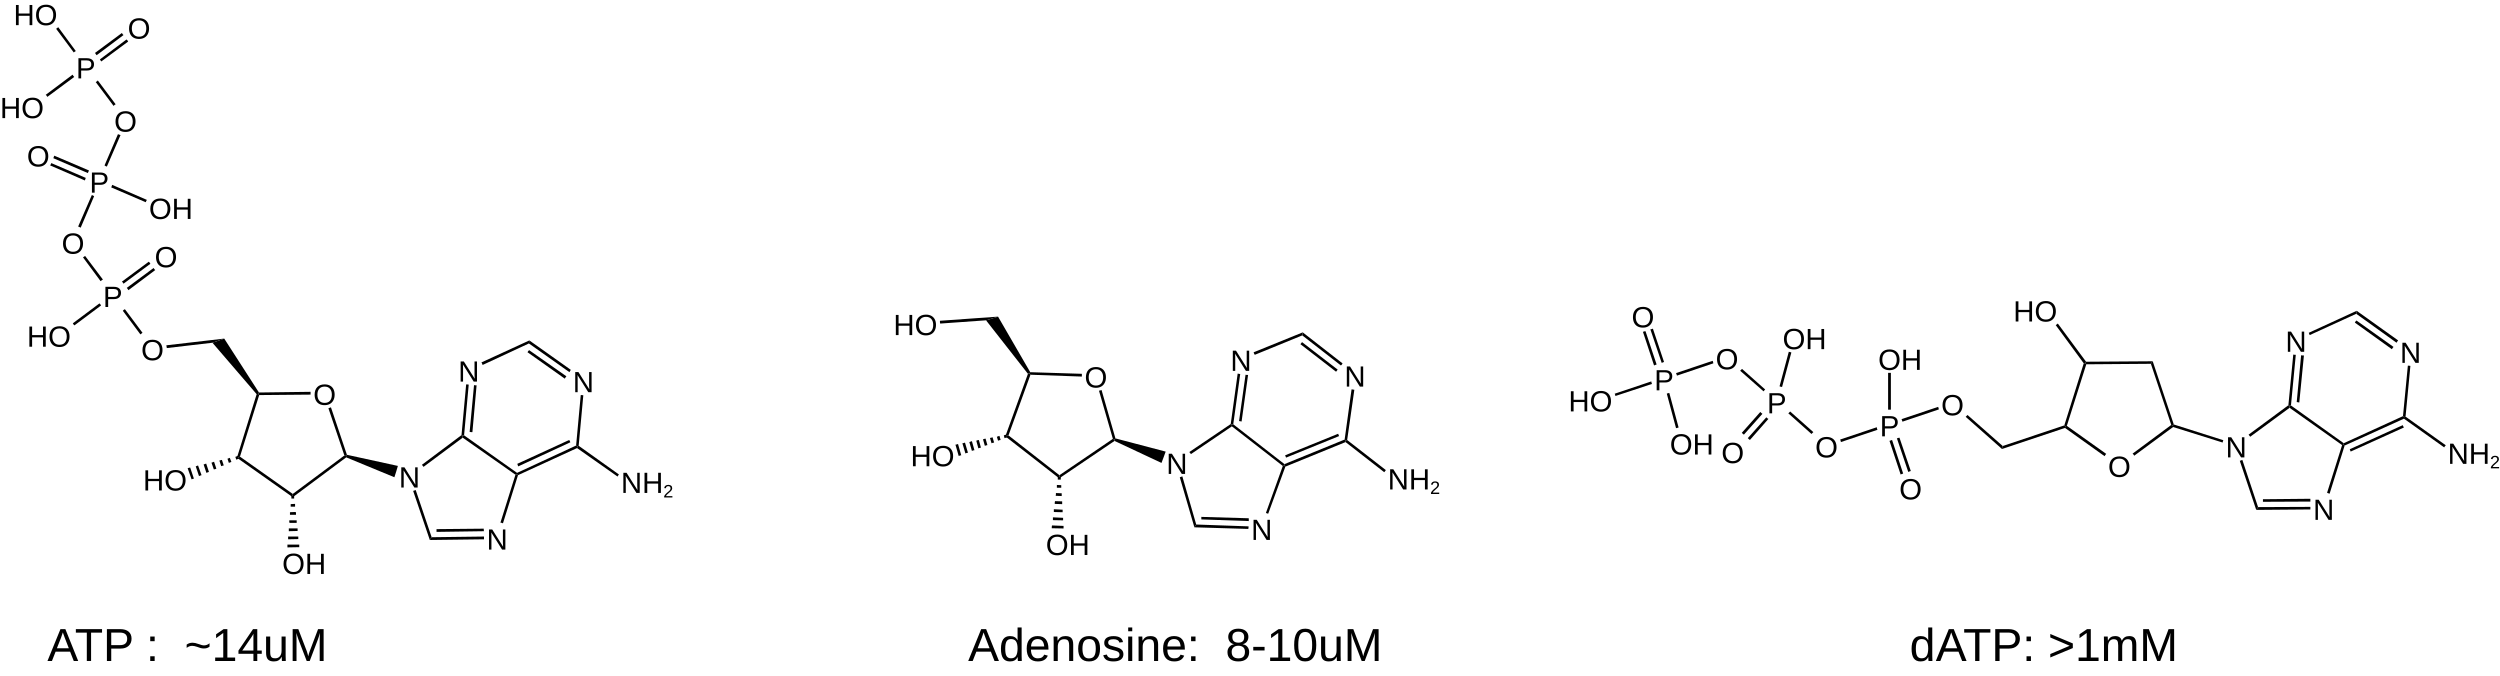
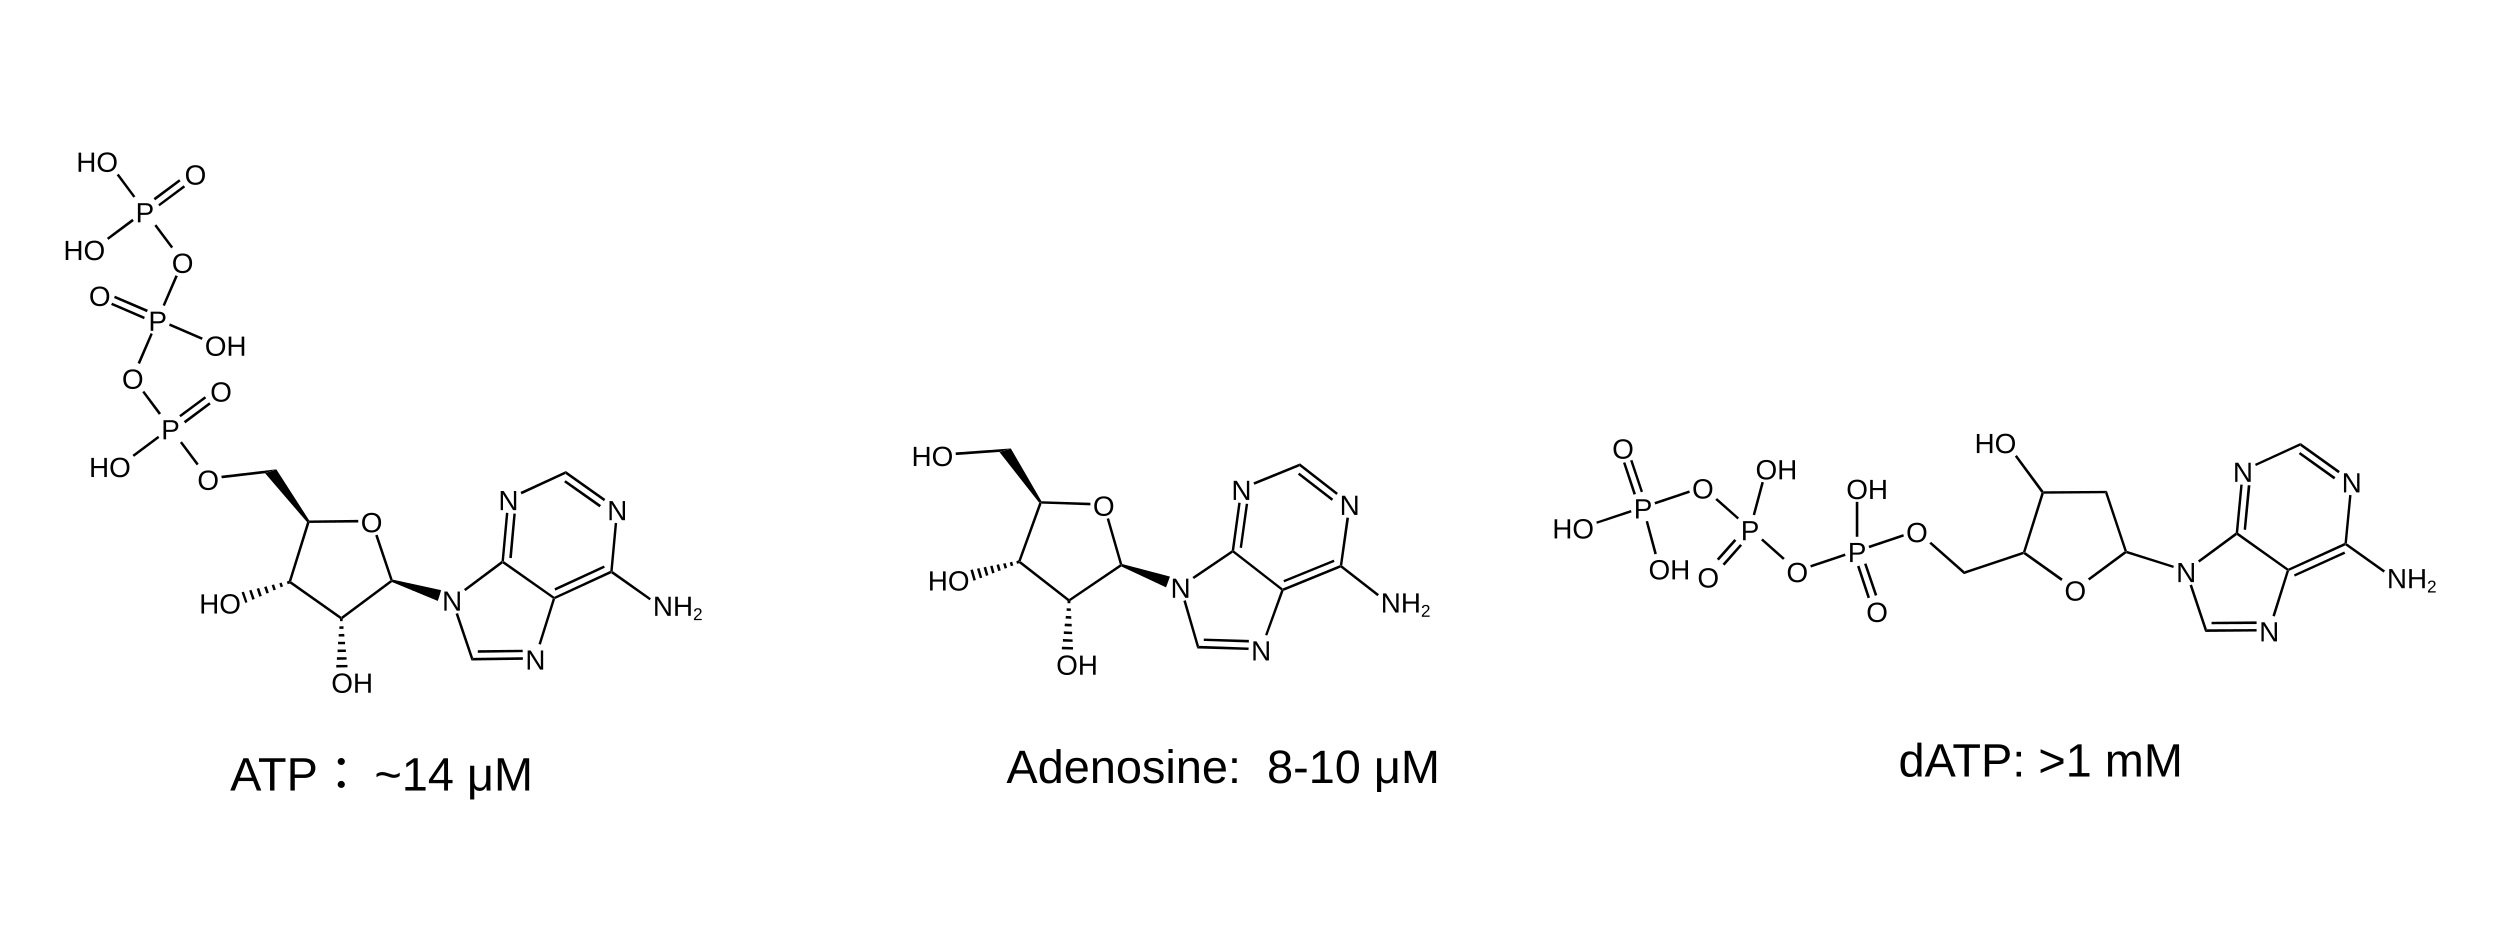
- <svg xmlns="http://www.w3.org/2000/svg" id="图层_1" data-name="图层 1" viewBox="0 0 759.41 205.34">
+ <svg xmlns="http://www.w3.org/2000/svg" id="图层_1" data-name="图层 1" viewBox="0 0 800 300">
  <defs>
    <style>
-       .cls-1, .cls-2, .cls-3, .cls-4, .cls-5 {
+       .cls-1, .cls-2, .cls-3 {
        isolation: isolate;
+       }
+ 
+       .cls-1, .cls-3 {
+         font-size: 8.9px;
+       }
+ 
+       .cls-1, .cls-2, .cls-3, .cls-4 {
        font-family: ArialMT, Arial;
-       }
- 
-       .cls-1, .cls-3, .cls-4 {
-         font-size: 8.9px;
      }

      .cls-2 {
        font-size: 5.48px;
      }

      .cls-3 {
-         letter-spacing: -0.02em;
+         letter-spacing: -0.04em;
      }

      .cls-4 {
-         letter-spacing: -0.02em;
+         font-size: 15px;
      }

      .cls-5 {
-         font-size: 14.06px;
+         letter-spacing: -0.07em;
      }

      .cls-6 {
+         font-family: AdobeSongStd-Light-GBpc-EUC-H, Adobe Song Std;
+       }
+ 
+       .cls-7 {
        letter-spacing: -0.07em;
-       }
- 
-       .cls-7 {
-         letter-spacing: -0.02em;
-       }
- 
-       .cls-8 {
-         letter-spacing: -0.06em;
      }
    </style>
  </defs>
-   <polygon points="395.72 100.96 407.82 110.39 407.61 110.74 407.32 111.02 395.58 101.88 395.65 101.45 395.72 100.96" />
-   <polygon points="395.51 103.92 406.34 112.28 406.06 112.64 405.85 112.92 395.02 104.55 395.3 104.2 395.51 103.92" />
-   <text class="cls-1" transform="translate(408.38 117.44)">N</text>
-   <polygon points="411.4 118.4 409.22 133.66 408.8 133.8 408.45 133.52 410.56 118.26 410.98 118.33 411.4 118.4" />
-   <polygon points="408.73 134.29 390.45 141.75 390.1 141.4 390.17 140.98 408.45 133.52 408.8 133.8 408.73 134.29" />
-   <polygon points="406.76 132.47 390.66 139.01 390.52 138.66 390.38 138.3 406.48 131.76 406.62 132.12 406.76 132.47" />
-   <polygon points="389.67 141.54 374.2 129.51 374.2 129.02 374.62 128.88 390.17 140.98 390.1 141.4 389.67 141.54" />
-   <polygon points="373.85 128.81 375.96 113.48 376.31 113.55 376.73 113.62 374.62 128.88 374.2 129.02 373.85 128.81" />
-   <polygon points="376.38 127.9 378.35 113.83 378.77 113.9 379.12 113.9 377.15 128.04 376.8 127.97 376.38 127.9" />
-   <text class="cls-1" transform="translate(373.75 112.65)">N</text>
-   <polygon points="380.81 107.01 395.72 100.96 395.65 101.45 395.58 101.88 381.16 107.78 380.95 107.43 380.81 107.01" />
-   <polygon points="374.2 129.51 361.75 137.95 361.54 137.6 361.26 137.32 373.85 128.81 374.2 129.02 374.2 129.51" />
-   <text class="cls-1" transform="translate(354.28 143.96)">N</text>
-   <polygon points="359.15 144.7 363.37 159.33 363.09 159.75 362.81 160.18 358.38 144.99 358.8 144.84 359.15 144.7" />
-   <polygon points="364.92 157.01 379.33 157.43 379.33 157.85 379.33 158.28 364.92 157.78 364.92 157.36 364.92 157.01" />
-   <polygon points="363.37 159.33 379.26 159.89 379.26 160.25 379.19 160.67 362.81 160.18 363.09 159.75 363.37 159.33" />
-   <text class="cls-1" transform="translate(380.05 164.02)">N</text>
-   <polygon points="384.54 155.81 389.67 141.54 390.1 141.4 390.45 141.75 385.24 156.03 384.89 155.96 384.54 155.81" />
-   <polygon points="338.83 133.17 354.09 137.18 353.45 138.94 352.82 140.62 338.55 133.94 338.48 133.52 338.83 133.17" />
-   <polygon points="338.55 133.94 322.02 145.13 321.81 144.84 321.81 144.35 338.05 133.31 338.48 133.52 338.55 133.94" />
-   <polygon points="321.53 145.13 305.63 132.75 305.85 132.4 306.34 132.26 321.81 144.35 321.81 144.84 321.53 145.13" />
-   <polygon points="305.49 132.26 312.25 113.55 312.74 113.41 313.02 113.83 306.34 132.26 305.85 132.4 305.49 132.26" />
-   <polygon points="312.95 113.06 328.63 113.55 328.63 113.97 328.63 114.39 313.02 113.83 312.74 113.41 312.95 113.06" />
-   <text class="cls-1" transform="translate(329.44 117.71)">O</text>
-   <polygon points="334.61 118.47 338.83 133.17 338.48 133.52 338.05 133.31 333.83 118.68 334.19 118.61 334.61 118.47" />
-   <polygon points="312.25 113.55 299.52 97.3 301.42 96.74 303.17 96.18 312.95 113.06 312.74 113.41 312.25 113.55" />
-   <polygon points="299.52 97.3 285.59 98.29 285.52 97.87 285.52 97.44 303.17 96.18 301.42 96.74 299.52 97.3" />
-   <text class="cls-1" transform="translate(271.39 101.79)">H</text>
-   <text class="cls-1" transform="translate(277.82 101.79)">O</text>
-   <polygon points="305.7 132.04 305.92 132.89 305.56 132.96 305.14 133.1 304.93 132.26 305.28 132.12 305.7 132.04" />
-   <polygon points="303.6 132.4 303.95 133.66 303.52 133.73 303.17 133.87 302.82 132.68 303.17 132.54 303.6 132.4" />
-   <polygon points="301.49 132.82 301.98 134.44 301.56 134.51 301.2 134.65 300.71 133.03 301.13 132.96 301.49 132.82" />
-   <polygon points="299.38 133.24 299.94 135.21 299.59 135.28 299.16 135.42 298.6 133.45 299.02 133.31 299.38 133.24" />
-   <polygon points="297.34 133.66 297.97 135.98 297.62 136.05 297.19 136.19 296.56 133.87 296.91 133.73 297.34 133.66" />
-   <polygon points="295.23 134.01 296 136.76 295.58 136.83 295.23 136.97 294.45 134.29 294.8 134.15 295.23 134.01" />
-   <polygon points="293.12 134.44 294.03 137.53 293.61 137.6 293.26 137.74 292.34 134.65 292.76 134.58 293.12 134.44" />
-   <polygon points="291.01 134.86 291.99 138.3 291.64 138.37 291.22 138.51 290.23 135.07 290.65 135 291.01 134.86" />
-   <text class="cls-1" transform="translate(276.59 141.63)">H</text>
-   <text class="cls-1" transform="translate(283.02 141.63)">O</text>
-   <polygon points="321.32 144.84 322.23 144.91 322.23 145.27 322.23 145.69 321.32 145.69 321.32 145.27 321.32 144.84" />
-   <polygon points="321.04 147.31 322.37 147.38 322.37 147.8 322.37 148.15 321.04 148.15 321.04 147.73 321.04 147.31" />
-   <polygon points="320.75 149.77 322.51 149.84 322.51 150.26 322.51 150.68 320.68 150.61 320.75 150.19 320.75 149.77" />
-   <polygon points="320.47 152.23 322.65 152.3 322.65 152.72 322.65 153.14 320.4 153.07 320.4 152.65 320.47 152.23" />
-   <polygon points="320.12 154.69 322.79 154.83 322.79 155.18 322.79 155.6 320.12 155.53 320.12 155.11 320.12 154.69" />
-   <polygon points="319.84 157.15 322.93 157.29 322.93 157.71 322.93 158.06 319.84 158 319.84 157.57 319.84 157.15" />
-   <polygon points="319.56 159.61 323.07 159.75 323.07 160.18 323.07 160.53 319.49 160.46 319.49 160.03 319.56 159.61" />
-   <text class="cls-1" transform="translate(317.68 168.59)">O</text>
-   <text class="cls-1" transform="translate(324.6 168.59)">H</text>
-   <polygon points="409.22 133.66 420.97 142.8 420.76 143.09 420.48 143.44 408.73 134.29 408.8 133.8 409.22 133.66" />
-   <text class="cls-1" transform="translate(421.54 148.68)">N</text>
-   <text class="cls-1" transform="translate(427.97 148.68)">H</text>
-   <text class="cls-2" transform="translate(434.4 150.05)">2</text>
-   <polygon points="160.8 103.41 173.39 112.34 173.18 112.69 172.97 113.05 160.66 104.33 160.73 103.9 160.8 103.41" />
-   <polygon points="160.73 106.36 172.05 114.31 171.77 114.66 171.56 115.02 160.24 107 160.45 106.65 160.73 106.36" />
-   <text class="cls-1" transform="translate(174 119.14)">N</text>
-   <polygon points="177.19 120.08 175.78 135.41 175.36 135.62 175 135.34 176.41 120.01 176.76 120.01 177.19 120.08" />
-   <polygon points="175.29 136.11 157.35 144.34 157 144.06 157.07 143.64 175 135.34 175.36 135.62 175.29 136.11" />
-   <polygon points="173.25 134.35 157.42 141.67 157.28 141.32 157.14 140.89 172.9 133.65 173.11 134 173.25 134.35" />
-   <polygon points="156.58 144.2 140.55 132.95 140.55 132.38 140.97 132.24 157.07 143.64 157 144.06 156.58 144.2" />
-   <polygon points="140.19 132.17 141.6 116.77 141.95 116.77 142.38 116.84 140.97 132.24 140.55 132.38 140.19 132.17" />
-   <polygon points="142.66 131.19 143.99 116.98 144.41 117.05 144.77 117.05 143.5 131.26 143.08 131.26 142.66 131.19" />
-   <text class="cls-1" transform="translate(139.19 115.92)">N</text>
-   <polygon points="146.24 110.09 160.8 103.41 160.73 103.9 160.66 104.33 146.59 110.87 146.45 110.44 146.24 110.09" />
-   <polygon points="140.55 132.95 128.66 141.81 128.38 141.46 128.17 141.18 140.19 132.17 140.55 132.38 140.55 132.95" />
-   <text class="cls-1" transform="translate(121.16 148.09)">N</text>
-   <polygon points="126.27 148.84 131.12 163.19 130.84 163.61 130.56 164.03 125.5 149.12 125.92 148.98 126.27 148.84" />
-   <polygon points="132.6 160.73 146.95 160.59 146.95 161.01 147.02 161.36 132.6 161.57 132.6 161.15 132.6 160.73" />
-   <polygon points="131.12 163.19 147.02 162.98 147.02 163.4 147.02 163.82 130.56 164.03 130.84 163.61 131.12 163.19" />
-   <text class="cls-1" transform="translate(147.81 166.95)">N</text>
-   <polygon points="152.01 158.76 156.58 144.2 157 144.06 157.35 144.34 152.78 158.97 152.43 158.83 152.01 158.76" />
-   <polygon points="105.38 138.15 120.86 141.53 120.36 143.22 119.8 144.97 105.17 138.93 105.1 138.5 105.38 138.15" />
-   <polygon points="105.17 138.93 89.14 150.88 88.93 150.53 88.93 150.04 104.61 138.36 105.1 138.5 105.17 138.93" />
-   <polygon points="88.72 150.88 72.19 139.21 72.47 138.93 72.89 138.71 88.93 150.04 88.93 150.53 88.72 150.88" />
-   <polygon points="72.05 138.78 77.96 119.73 78.45 119.66 78.73 120.01 72.89 138.71 72.47 138.93 72.05 138.78" />
-   <polygon points="78.66 119.23 94.34 119.02 94.34 119.44 94.34 119.87 78.73 120.01 78.45 119.66 78.66 119.23" />
-   <text class="cls-1" transform="translate(95.15 122.98)">O</text>
-   <polygon points="100.53 123.73 105.38 138.15 105.1 138.5 104.61 138.36 99.76 124.02 100.11 123.88 100.53 123.73" />
-   <polygon points="77.96 119.73 64.53 104.11 66.35 103.48 68.11 102.85 78.66 119.23 78.45 119.66 77.96 119.73" />
-   <polygon points="64.53 104.11 50.67 105.73 50.6 105.31 50.53 104.89 68.11 102.85 66.35 103.48 64.53 104.11" />
-   <text class="cls-1" transform="translate(42.86 109.42)">O</text>
-   <polygon points="42.65 101.58 37.31 94.41 37.59 94.13 37.94 93.92 43.29 101.09 43.01 101.3 42.65 101.58" />
-   <text class="cls-3" transform="translate(31.29 93.25)">P</text>
-   <polygon points="37.03 85.55 45.19 79.5 45.47 79.78 45.68 80.13 37.52 86.18 37.31 85.83 37.03 85.55" />
-   <polygon points="38.51 87.45 46.66 81.4 46.87 81.75 47.16 82.03 39 88.15 38.79 87.8 38.51 87.45" />
-   <text class="cls-1" transform="translate(46.97 81.18)">O</text>
-   <polygon points="30.7 92.79 22.61 98.84 22.33 98.56 22.12 98.21 30.21 92.16 30.49 92.44 30.7 92.79" />
-   <text class="cls-1" transform="translate(8.19 105.32)">H</text>
-   <text class="cls-1" transform="translate(14.62 105.32)">O</text>
-   <polygon points="30.56 85.41 25.21 78.17 25.57 77.95 25.85 77.74 31.26 84.92 30.91 85.13 30.56 85.41" />
-   <text class="cls-1" transform="translate(18.72 77.07)">O</text>
-   <polygon points="23.74 68.81 27.89 59.25 28.24 59.39 28.59 59.6 24.51 69.16 24.09 68.95 23.74 68.81" />
-   <text class="cls-3" transform="translate(27.19 58.53)">P</text>
-   <polygon points="25.78 54.82 15.23 50.25 15.44 49.89 15.58 49.54 26.06 54.04 25.92 54.4 25.78 54.82" />
-   <polygon points="26.69 52.57 16.21 48.06 16.35 47.64 16.49 47.29 27.04 51.79 26.83 52.22 26.69 52.57" />
-   <text class="cls-1" transform="translate(8.16 50.56)">O</text>
-   <polygon points="34.07 56.15 44.62 60.72 44.41 61.08 44.27 61.43 33.79 56.93 33.93 56.58 34.07 56.15" />
-   <text class="cls-1" transform="translate(45.24 66.51)">O</text>
-   <text class="cls-1" transform="translate(52.16 66.51)">H</text>
-   <polygon points="31.75 50.25 35.83 40.75 36.18 40.89 36.61 41.03 32.46 50.6 32.1 50.46 31.75 50.25" />
-   <text class="cls-1" transform="translate(34.67 39.99)">O</text>
-   <polygon points="34.5 32.17 29.08 24.93 29.43 24.72 29.71 24.44 35.13 31.68 34.78 31.89 34.5 32.17" />
-   <text class="cls-3" transform="translate(23.09 23.81)">P</text>
-   <polygon points="28.87 16.07 37.03 10.02 37.24 10.37 37.52 10.65 29.36 16.77 29.08 16.42 28.87 16.07" />
-   <polygon points="30.35 18.04 38.43 11.99 38.72 12.27 38.93 12.62 30.77 18.67 30.56 18.39 30.35 18.04" />
-   <text class="cls-1" transform="translate(38.78 11.74)">O</text>
-   <polygon points="22.54 23.38 14.38 29.43 14.17 29.08 13.89 28.8 22.05 22.68 22.26 23.03 22.54 23.38" />
-   <text class="cls-1" transform="translate(0 35.88)">H</text>
-   <text class="cls-1" transform="translate(6.43 35.88)">O</text>
-   <polygon points="22.4 15.93 17.05 8.75 17.34 8.54 17.69 8.26 23.03 15.51 22.68 15.72 22.4 15.93" />
-   <text class="cls-1" transform="translate(4.11 7.64)">H</text>
-   <text class="cls-1" transform="translate(10.53 7.64)">O</text>
-   <polygon points="72.26 138.5 72.54 139.35 72.12 139.49 71.77 139.63 71.49 138.78 71.84 138.64 72.26 138.5" />
-   <polygon points="69.8 139.07 70.29 140.33 69.87 140.47 69.52 140.61 69.1 139.35 69.45 139.21 69.8 139.07" />
-   <polygon points="67.41 139.7 67.97 141.39 67.62 141.46 67.2 141.6 66.64 139.91 67.06 139.77 67.41 139.7" />
-   <polygon points="65.02 140.26 65.72 142.37 65.37 142.51 64.95 142.58 64.24 140.54 64.67 140.4 65.02 140.26" />
-   <polygon points="62.63 140.82 63.47 143.36 63.05 143.5 62.7 143.64 61.85 141.1 62.2 140.97 62.63 140.82" />
-   <polygon points="60.16 141.39 61.22 144.34 60.8 144.48 60.45 144.62 59.46 141.67 59.81 141.53 60.16 141.39" />
-   <polygon points="57.77 142.02 58.9 145.4 58.55 145.47 58.2 145.61 57 142.23 57.42 142.09 57.77 142.02" />
-   <text class="cls-1" transform="translate(43.44 148.99)">H</text>
-   <text class="cls-1" transform="translate(49.87 148.99)">O</text>
-   <polygon points="88.51 150.6 89.35 150.6 89.35 151.02 89.35 151.44 88.51 151.44 88.51 151.02 88.51 150.6" />
-   <polygon points="88.3 153.13 89.63 153.06 89.63 153.48 89.63 153.91 88.3 153.91 88.3 153.48 88.3 153.13" />
-   <polygon points="88.08 155.59 89.84 155.52 89.91 155.94 89.91 156.37 88.08 156.37 88.08 156.01 88.08 155.59" />
-   <polygon points="87.87 158.05 90.12 158.05 90.12 158.41 90.12 158.83 87.94 158.83 87.87 158.48 87.87 158.05" />
-   <polygon points="87.73 160.51 90.4 160.51 90.4 160.87 90.4 161.29 87.73 161.36 87.73 160.94 87.73 160.51" />
-   <polygon points="87.52 162.98 90.61 162.98 90.61 163.33 90.61 163.75 87.52 163.82 87.52 163.4 87.52 162.98" />
-   <polygon points="87.31 165.44 90.9 165.44 90.9 165.86 90.9 166.21 87.31 166.28 87.31 165.86 87.31 165.44" />
-   <text class="cls-1" transform="translate(85.71 174.35)">O</text>
-   <text class="cls-1" transform="translate(92.64 174.35)">H</text>
-   <polygon points="175.78 135.41 188.01 144.13 187.8 144.41 187.59 144.76 175.29 136.11 175.36 135.62 175.78 135.41" />
-   <text class="cls-1" transform="translate(188.62 149.74)">N</text>
-   <text class="cls-1" transform="translate(195.05 149.74)">H</text>
-   <text class="cls-2" transform="translate(201.47 151.11)">2</text>
-   <polygon points="653.36 110.51 633.74 110.66 633.46 110.3 633.67 109.88 653.92 109.74 653.64 110.09 653.36 110.51" />
-   <polygon points="633.74 110.66 627.83 129.36 627.34 129.5 627.06 129.22 632.97 110.37 633.46 110.3 633.74 110.66" />
-   <polygon points="627.83 129.36 639.79 137.87 639.51 138.22 639.29 138.57 627.27 129.99 627.34 129.5 627.83 129.36" />
-   <text class="cls-1" transform="translate(640.33 144.86)">O</text>
-   <polygon points="647.8 137.8 659.55 129.08 660.04 129.29 660.11 129.71 648.3 138.43 648.09 138.08 647.8 137.8" />
-   <polygon points="660.32 128.94 675.37 133.72 675.23 134.07 675.16 134.43 660.11 129.71 660.04 129.29 660.32 128.94" />
-   <text class="cls-1" transform="translate(676.06 138.95)">N</text>
-   <polygon points="681.14 139.7 685.92 154.04 685.64 154.47 685.36 154.89 680.37 139.98 680.79 139.84 681.14 139.7" />
-   <polygon points="687.4 151.65 701.81 151.51 701.81 151.94 701.81 152.36 687.4 152.43 687.4 152.08 687.4 151.65" />
-   <polygon points="685.92 154.04 701.81 153.97 701.81 154.33 701.81 154.75 685.36 154.89 685.64 154.47 685.92 154.04" />
-   <text class="cls-1" transform="translate(702.63 157.92)">N</text>
-   <polygon points="706.88 149.69 711.45 135.2 711.94 135.06 712.22 135.34 707.65 149.97 707.23 149.83 706.88 149.69" />
-   <polygon points="711.94 134.63 729.94 126.41 730.3 126.69 730.23 127.18 712.22 135.34 711.94 135.06 711.94 134.63" />
-   <polygon points="713.77 136.46 729.87 129.15 730.01 129.5 730.23 129.85 714.05 137.17 713.91 136.82 713.77 136.46" />
-   <polygon points="729.94 126.41 731.42 111.08 731.77 111.08 732.19 111.15 730.72 126.55 730.3 126.69 729.94 126.41" />
-   <text class="cls-1" transform="translate(729.03 110.23)">N</text>
-   <polygon points="726.57 106.08 715.32 98 715.53 97.64 715.81 97.36 727.06 105.38 726.78 105.73 726.57 106.08" />
-   <polygon points="727.98 104.11 715.74 95.32 715.81 94.9 715.88 94.41 728.47 103.41 728.19 103.76 727.98 104.11" />
-   <polygon points="715.74 95.32 701.6 101.79 701.46 101.44 701.32 101.09 715.88 94.41 715.81 94.9 715.74 95.32" />
-   <text class="cls-1" transform="translate(694.23 106.86)">N</text>
-   <polygon points="699.85 107.98 698.44 122.26 698.02 122.19 697.66 122.12 699 107.91 699.42 107.98 699.85 107.98" />
-   <polygon points="697.38 107.77 695.91 123.17 695.49 123.31 695.13 123.1 696.61 107.7 697.03 107.77 697.38 107.77" />
-   <polygon points="695.49 123.88 683.53 132.67 683.32 132.38 683.04 132.03 695.13 123.1 695.49 123.31 695.49 123.88" />
-   <polygon points="695.91 123.17 711.94 134.63 711.94 135.06 711.45 135.2 695.49 123.88 695.49 123.31 695.91 123.17" />
-   <polygon points="730.72 126.55 742.95 135.27 742.67 135.55 742.46 135.9 730.23 127.18 730.3 126.69 730.72 126.55" />
-   <text class="cls-1" transform="translate(743.51 140.9)">N</text>
-   <text class="cls-1" transform="translate(749.93 140.9)">H</text>
-   <text class="cls-2" transform="translate(756.36 142.27)">2</text>
-   <polygon points="659.55 129.08 653.36 110.51 653.64 110.09 653.92 109.74 660.32 128.94 660.04 129.29 659.55 129.08" />
-   <polygon points="627.27 129.99 608.14 136.39 608.21 135.9 608.35 135.48 627.06 129.22 627.34 129.5 627.27 129.99" />
-   <polygon points="608.14 136.39 597.1 126.62 597.38 126.34 597.66 126.06 608.35 135.48 608.21 135.9 608.14 136.39" />
-   <text class="cls-1" transform="translate(589.65 126.15)">O</text>
-   <polygon points="588.94 124.37 577.9 128.09 577.76 127.67 577.62 127.32 588.73 123.59 588.87 123.95 588.94 124.37" />
-   <text class="cls-4" transform="translate(571 132.54)">P</text>
-   <polygon points="576.99 132.95 580.43 143.07 580.01 143.22 579.66 143.36 576.21 133.16 576.64 133.02 576.99 132.95" />
-   <polygon points="574.74 133.65 578.11 143.85 577.69 143.99 577.34 144.13 573.96 133.93 574.32 133.79 574.74 133.65" />
-   <text class="cls-1" transform="translate(576.91 151.69)">O</text>
-   <polygon points="573.54 124.44 573.54 113.26 573.96 113.26 574.38 113.26 574.38 124.44 573.96 124.44 573.54 124.44" />
-   <text class="cls-1" transform="translate(570.51 112.36)">O</text>
-   <text class="cls-1" transform="translate(577.43 112.36)">H</text>
-   <polygon points="570.31 130.56 559.2 134.28 559.13 133.93 558.98 133.51 570.1 129.78 570.17 130.21 570.31 130.56" />
-   <text class="cls-1" transform="translate(551.37 138.94)">O</text>
-   <polygon points="550.26 131.82 543.23 125.56 543.51 125.28 543.79 125 550.83 131.26 550.54 131.54 550.26 131.82" />
-   <text class="cls-4" transform="translate(536.75 125.56)">P</text>
-   <polygon points="537.18 127.25 531.56 133.65 531.21 133.37 530.92 133.09 536.55 126.76 536.83 127.04 537.18 127.25" />
-   <polygon points="535.36 125.7 529.73 132.03 529.38 131.75 529.1 131.47 534.72 125.14 535 125.42 535.36 125.7" />
-   <text class="cls-1" transform="translate(522.88 140.67)">O</text>
-   <polygon points="540.56 117.34 543.37 106.86 543.72 106.93 544.15 107.07 541.33 117.55 540.91 117.48 540.56 117.34" />
-   <text class="cls-1" transform="translate(541.48 106.06)">O</text>
-   <text class="cls-1" transform="translate(548.4 106.06)">H</text>
-   <polygon points="535.71 118.88 528.6 112.62 528.88 112.34 529.17 112.06 536.2 118.32 535.92 118.6 535.71 118.88" />
-   <text class="cls-1" transform="translate(521.15 112.18)">O</text>
-   <polygon points="520.45 110.37 509.4 114.1 509.26 113.68 509.12 113.33 520.24 109.6 520.38 110.02 520.45 110.37" />
-   <text class="cls-3" transform="translate(502.5 118.57)">P</text>
-   <polygon points="502.44 111.01 499.07 100.81 499.42 100.67 499.84 100.6 503.22 110.72 502.79 110.87 502.44 111.01" />
-   <polygon points="504.76 110.23 501.32 100.04 501.74 99.97 502.09 99.83 505.47 109.95 505.12 110.09 504.76 110.23" />
-   <text class="cls-1" transform="translate(495.61 99.43)">O</text>
-   <polygon points="507.08 119.38 509.9 129.85 509.48 129.99 509.12 130.06 506.31 119.59 506.66 119.44 507.08 119.38" />
-   <text class="cls-1" transform="translate(507.23 138.07)">O</text>
-   <text class="cls-1" transform="translate(514.15 138.07)">H</text>
-   <polygon points="501.81 116.63 490.7 120.29 490.63 119.94 490.49 119.59 501.6 115.86 501.67 116.21 501.81 116.63" />
-   <text class="cls-1" transform="translate(476.44 124.97)">H</text>
-   <text class="cls-1" transform="translate(482.86 124.97)">O</text>
-   <polygon points="632.97 110.37 624.46 98.77 624.74 98.56 625.09 98.28 633.67 109.88 633.46 110.3 632.97 110.37" />
-   <text class="cls-1" transform="translate(611.56 97.66)">H</text>
-   <text class="cls-1" transform="translate(617.99 97.66)">O</text>
-   <text class="cls-5" transform="translate(14.39 200.78)">
-     <tspan class="cls-6">A</tspan>
-     <tspan x="8.34" y="0">T</tspan>
-     <tspan class="cls-7" x="16.93" y="0">P</tspan>
-     <tspan x="26.06" y="0" xml:space="preserve"> :  ~14uM                                                 </tspan>
-     <tspan class="cls-8" x="276.56" y="0"> </tspan>
-     <tspan x="279.69" y="0" xml:space="preserve">Adenosine:  8-10uM                                         d</tspan>
-     <tspan class="cls-6" x="573.62" y="0">A</tspan>
-     <tspan x="581.95" y="0">TP: &gt;1mM</tspan>
+   <polygon points="416.01 148.29 428.12 157.72 427.9 158.07 427.62 158.35 415.88 149.21 415.94 148.78 416.01 148.29" />
+   <polygon points="415.81 151.25 426.63 159.61 426.36 159.97 426.14 160.25 415.31 151.88 415.6 151.53 415.81 151.25" />
+   <text class="cls-1" transform="translate(428.68 164.77)">N</text>
+   <polygon points="431.69 165.73 429.51 180.99 429.1 181.13 428.75 180.85 430.86 165.59 431.27 165.66 431.69 165.73" />
+   <polygon points="429.02 181.62 410.75 189.08 410.39 188.73 410.46 188.31 428.75 180.85 429.1 181.13 429.02 181.62" />
+   <polygon points="427.06 179.8 410.95 186.34 410.81 185.99 410.68 185.63 426.77 179.09 426.92 179.45 427.06 179.8" />
+   <polygon points="409.96 188.87 394.5 176.84 394.5 176.35 394.92 176.21 410.46 188.31 410.39 188.73 409.96 188.87" />
+   <polygon points="394.14 176.14 396.25 160.81 396.61 160.88 397.02 160.95 394.92 176.21 394.5 176.35 394.14 176.14" />
+   <polygon points="396.68 175.23 398.64 161.16 399.06 161.23 399.42 161.23 397.44 175.37 397.1 175.3 396.68 175.23" />
+   <text class="cls-1" transform="translate(394.05 159.98)">N</text>
+   <polygon points="401.11 154.34 416.01 148.29 415.94 148.78 415.88 149.21 401.45 155.11 401.25 154.76 401.11 154.34" />
+   <polygon points="394.5 176.84 382.05 185.28 381.83 184.93 381.56 184.65 394.14 176.14 394.5 176.35 394.5 176.84" />
+   <text class="cls-1" transform="translate(374.58 191.29)">N</text>
+   <polygon points="379.44 192.03 383.67 206.66 383.38 207.08 383.11 207.51 378.68 192.32 379.1 192.17 379.44 192.03" />
+   <polygon points="385.21 204.34 399.63 204.76 399.63 205.18 399.63 205.61 385.21 205.11 385.21 204.69 385.21 204.34" />
+   <polygon points="383.67 206.66 399.56 207.22 399.56 207.58 399.49 208 383.11 207.51 383.38 207.08 383.67 206.66" />
+   <text class="cls-1" transform="translate(400.35 211.35)">N</text>
+   <polygon points="404.83 203.14 409.96 188.87 410.39 188.73 410.75 189.08 405.54 203.36 405.19 203.29 404.83 203.14" />
+   <polygon points="359.13 180.5 374.38 184.51 373.75 186.27 373.12 187.95 358.85 181.27 358.77 180.85 359.13 180.5" />
+   <polygon points="358.85 181.27 342.31 192.46 342.11 192.17 342.11 191.68 358.35 180.64 358.77 180.85 358.85 181.27" />
+   <polygon points="341.82 192.46 325.93 180.08 326.14 179.73 326.63 179.59 342.11 191.68 342.11 192.17 341.82 192.46" />
+   <polygon points="325.79 179.59 332.55 160.88 333.04 160.74 333.31 161.16 326.63 179.59 326.14 179.73 325.79 179.59" />
+   <polygon points="333.25 160.39 348.93 160.88 348.93 161.3 348.93 161.72 333.31 161.16 333.04 160.74 333.25 160.39" />
+   <text class="cls-1" transform="translate(349.74 165.04)">O</text>
+   <polygon points="354.9 165.8 359.13 180.5 358.77 180.85 358.35 180.64 354.13 166.01 354.49 165.94 354.9 165.8" />
+   <polygon points="332.55 160.88 319.81 144.63 321.71 144.07 323.46 143.51 333.25 160.39 333.04 160.74 332.55 160.88" />
+   <polygon points="319.81 144.63 305.88 145.62 305.81 145.2 305.81 144.77 323.46 143.51 321.71 144.07 319.81 144.63" />
+   <text class="cls-1" transform="translate(291.69 149.12)">H</text>
+   <text class="cls-1" transform="translate(298.12 149.12)">O</text>
+   <polygon points="326 179.37 326.21 180.22 325.86 180.29 325.44 180.43 325.23 179.59 325.57 179.45 326 179.37" />
+   <polygon points="323.89 179.73 324.25 180.99 323.81 181.06 323.46 181.2 323.12 180.01 323.46 179.87 323.89 179.73" />
+   <polygon points="321.79 180.15 322.27 181.77 321.86 181.84 321.5 181.98 321 180.36 321.43 180.29 321.79 180.15" />
+   <polygon points="319.68 180.57 320.24 182.54 319.88 182.61 319.45 182.75 318.89 180.78 319.31 180.64 319.68 180.57" />
+   <polygon points="317.63 180.99 318.26 183.31 317.92 183.38 317.49 183.52 316.86 181.2 317.2 181.06 317.63 180.99" />
+   <polygon points="315.52 181.34 316.3 184.09 315.88 184.16 315.52 184.3 314.75 181.62 315.1 181.48 315.52 181.34" />
+   <polygon points="313.42 181.77 314.32 184.86 313.9 184.93 313.56 185.07 312.63 181.98 313.06 181.91 313.42 181.77" />
+   <polygon points="311.31 182.19 312.29 185.63 311.94 185.7 311.51 185.84 310.52 182.4 310.94 182.33 311.31 182.19" />
+   <text class="cls-1" transform="translate(296.89 188.96)">H</text>
+   <text class="cls-1" transform="translate(303.32 188.96)">O</text>
+   <polygon points="341.62 192.17 342.52 192.24 342.52 192.6 342.52 193.02 341.62 193.02 341.62 192.6 341.62 192.17" />
+   <polygon points="341.33 194.64 342.67 194.71 342.67 195.13 342.67 195.48 341.33 195.48 341.33 195.06 341.33 194.64" />
+   <polygon points="341.05 197.1 342.81 197.17 342.81 197.59 342.81 198.01 340.98 197.94 341.05 197.52 341.05 197.1" />
+   <polygon points="340.76 199.56 342.94 199.63 342.94 200.05 342.94 200.47 340.69 200.4 340.69 199.98 340.76 199.56" />
+   <polygon points="340.42 202.02 343.08 202.16 343.08 202.51 343.08 202.93 340.42 202.86 340.42 202.44 340.42 202.02" />
+   <polygon points="340.13 204.48 343.23 204.62 343.23 205.04 343.23 205.39 340.13 205.33 340.13 204.9 340.13 204.48" />
+   <polygon points="339.86 206.94 343.37 207.08 343.37 207.51 343.37 207.86 339.79 207.79 339.79 207.36 339.86 206.94" />
+   <text class="cls-1" transform="translate(337.98 215.92)">O</text>
+   <text class="cls-1" transform="translate(344.9 215.92)">H</text>
+   <polygon points="429.51 180.99 441.26 190.13 441.06 190.42 440.77 190.77 429.02 181.62 429.1 181.13 429.51 180.99" />
+   <text class="cls-1" transform="translate(441.84 196.01)">N</text>
+   <text class="cls-1" transform="translate(448.27 196.01)">H</text>
+   <text class="cls-2" transform="translate(454.7 197.38)">2</text>
+   <polygon points="181.09 150.74 193.69 159.67 193.47 160.02 193.26 160.38 180.96 151.66 181.03 151.23 181.09 150.74" />
+   <polygon points="181.03 153.69 192.34 161.64 192.06 161.99 191.85 162.35 180.53 154.33 180.75 153.98 181.03 153.69" />
+   <text class="cls-1" transform="translate(194.3 166.47)">N</text>
+   <polygon points="197.49 167.41 196.07 182.74 195.66 182.95 195.29 182.67 196.71 167.34 197.06 167.34 197.49 167.41" />
+   <polygon points="195.59 183.44 177.65 191.67 177.29 191.39 177.37 190.97 195.29 182.67 195.66 182.95 195.59 183.44" />
+   <polygon points="193.54 181.68 177.72 189 177.57 188.65 177.44 188.22 193.19 180.98 193.41 181.33 193.54 181.68" />
+   <polygon points="176.88 191.53 160.84 180.28 160.84 179.71 161.26 179.57 177.37 190.97 177.29 191.39 176.88 191.53" />
+   <polygon points="160.49 179.5 161.9 164.1 162.25 164.1 162.68 164.17 161.26 179.57 160.84 179.71 160.49 179.5" />
+   <polygon points="162.96 178.52 164.28 164.31 164.71 164.38 165.06 164.38 163.79 178.59 163.38 178.59 162.96 178.52" />
+   <text class="cls-1" transform="translate(159.49 163.25)">N</text>
+   <polygon points="166.53 157.42 181.09 150.74 181.03 151.23 180.96 151.66 166.88 158.2 166.75 157.77 166.53 157.42" />
+   <polygon points="160.84 180.28 148.96 189.14 148.68 188.79 148.47 188.51 160.49 179.5 160.84 179.71 160.84 180.28" />
+   <text class="cls-1" transform="translate(141.46 195.42)">N</text>
+   <polygon points="146.56 196.17 151.41 210.52 151.13 210.94 150.85 211.36 145.79 196.45 146.22 196.31 146.56 196.17" />
+   <polygon points="152.9 208.06 167.25 207.92 167.25 208.34 167.31 208.69 152.9 208.9 152.9 208.48 152.9 208.06" />
+   <polygon points="151.41 210.52 167.31 210.31 167.31 210.73 167.31 211.15 150.85 211.36 151.13 210.94 151.41 210.52" />
+   <text class="cls-1" transform="translate(168.11 214.28)">N</text>
+   <polygon points="172.31 206.09 176.88 191.53 177.29 191.39 177.65 191.67 173.07 206.3 172.72 206.16 172.31 206.09" />
+   <polygon points="125.67 185.48 141.16 188.86 140.66 190.55 140.09 192.3 125.47 186.26 125.39 185.83 125.67 185.48" />
+   <polygon points="125.47 186.26 109.44 198.21 109.22 197.86 109.22 197.37 124.91 185.69 125.39 185.83 125.47 186.26" />
+   <polygon points="109.02 198.21 92.48 186.54 92.77 186.26 93.19 186.04 109.22 197.37 109.22 197.86 109.02 198.21" />
+   <polygon points="92.34 186.11 98.25 167.06 98.75 166.99 99.03 167.34 93.19 186.04 92.77 186.26 92.34 186.11" />
+   <polygon points="98.95 166.56 114.64 166.35 114.64 166.77 114.64 167.2 99.03 167.34 98.75 166.99 98.95 166.56" />
+   <text class="cls-1" transform="translate(115.45 170.31)">O</text>
+   <polygon points="120.83 171.06 125.67 185.48 125.39 185.83 124.91 185.69 120.06 171.35 120.41 171.21 120.83 171.06" />
+   <polygon points="98.25 167.06 84.83 151.44 86.64 150.81 88.41 150.18 98.95 166.56 98.75 166.99 98.25 167.06" />
+   <polygon points="84.83 151.44 70.97 153.06 70.89 152.64 70.83 152.22 88.41 150.18 86.64 150.81 84.83 151.44" />
+   <text class="cls-1" transform="translate(63.16 156.75)">O</text>
+   <polygon points="62.95 148.91 57.6 141.74 57.88 141.46 58.23 141.25 63.59 148.42 63.3 148.63 62.95 148.91" />
+   <text class="cls-3" transform="translate(51.59 140.58)">P</text>
+   <polygon points="57.33 132.88 65.48 126.83 65.77 127.11 65.97 127.46 57.81 133.51 57.6 133.16 57.33 132.88" />
+   <polygon points="58.8 134.78 66.95 128.73 67.17 129.08 67.45 129.36 59.3 135.48 59.09 135.13 58.8 134.78" />
+   <text class="cls-1" transform="translate(67.27 128.51)">O</text>
+   <polygon points="50.99 140.12 42.91 146.17 42.63 145.89 42.41 145.54 50.51 139.49 50.78 139.77 50.99 140.12" />
+   <text class="cls-1" transform="translate(28.49 152.65)">H</text>
+   <text class="cls-1" transform="translate(34.92 152.65)">O</text>
+   <polygon points="50.85 132.74 45.51 125.5 45.87 125.28 46.15 125.07 51.55 132.25 51.2 132.46 50.85 132.74" />
+   <text class="cls-1" transform="translate(39.02 124.4)">O</text>
+   <polygon points="44.03 116.14 48.19 106.58 48.53 106.72 48.88 106.93 44.8 116.49 44.38 116.28 44.03 116.14" />
+   <text class="cls-3" transform="translate(47.49 105.86)">P</text>
+   <polygon points="46.08 102.15 35.52 97.58 35.73 97.22 35.88 96.87 46.35 101.37 46.22 101.73 46.08 102.15" />
+   <polygon points="46.98 99.9 36.51 95.39 36.65 94.97 36.78 94.62 47.34 99.12 47.13 99.55 46.98 99.9" />
+   <text class="cls-1" transform="translate(28.46 97.89)">O</text>
+   <polygon points="54.37 103.48 64.92 108.05 64.7 108.41 64.56 108.76 54.09 104.26 54.23 103.91 54.37 103.48" />
+   <text class="cls-1" transform="translate(65.54 113.84)">O</text>
+   <text class="cls-1" transform="translate(72.46 113.84)">H</text>
+   <polygon points="52.05 97.58 56.13 88.08 56.48 88.22 56.91 88.36 52.76 97.93 52.4 97.79 52.05 97.58" />
+   <text class="cls-1" transform="translate(54.97 87.32)">O</text>
+   <polygon points="54.8 79.5 49.38 72.26 49.73 72.05 50.01 71.77 55.42 79.01 55.08 79.22 54.8 79.5" />
+   <text class="cls-3" transform="translate(43.39 71.14)">P</text>
+   <polygon points="49.16 63.4 57.33 57.35 57.53 57.7 57.81 57.98 49.66 64.1 49.38 63.75 49.16 63.4" />
+   <polygon points="50.65 65.37 58.73 59.32 59.02 59.6 59.23 59.95 51.06 66 50.85 65.72 50.65 65.37" />
+   <text class="cls-1" transform="translate(59.08 59.07)">O</text>
+   <polygon points="42.84 70.71 34.67 76.76 34.47 76.41 34.19 76.13 42.34 70.01 42.55 70.36 42.84 70.71" />
+   <text class="cls-1" transform="translate(20.3 83.21)">H</text>
+   <text class="cls-1" transform="translate(26.73 83.21)">O</text>
+   <polygon points="42.7 63.26 37.34 56.08 37.63 55.87 37.98 55.59 43.33 62.84 42.98 63.05 42.7 63.26" />
+   <text class="cls-1" transform="translate(24.41 54.97)">H</text>
+   <text class="cls-1" transform="translate(30.83 54.97)">O</text>
+   <polygon points="92.56 185.83 92.83 186.68 92.42 186.82 92.06 186.96 91.78 186.11 92.14 185.97 92.56 185.83" />
+   <polygon points="90.09 186.4 90.58 187.66 90.17 187.8 89.81 187.94 89.39 186.68 89.75 186.54 90.09 186.4" />
+   <polygon points="87.7 187.03 88.27 188.72 87.92 188.79 87.5 188.93 86.94 187.24 87.36 187.1 87.7 187.03" />
+   <polygon points="85.31 187.59 86.02 189.7 85.67 189.84 85.25 189.91 84.53 187.87 84.97 187.73 85.31 187.59" />
+   <polygon points="82.92 188.15 83.77 190.69 83.34 190.83 83 190.97 82.14 188.43 82.5 188.3 82.92 188.15" />
+   <polygon points="80.45 188.72 81.52 191.67 81.09 191.81 80.75 191.95 79.75 189 80.11 188.86 80.45 188.72" />
+   <polygon points="78.06 189.35 79.19 192.73 78.84 192.8 78.5 192.94 77.3 189.56 77.72 189.42 78.06 189.35" />
+   <text class="cls-1" transform="translate(63.74 196.32)">H</text>
+   <text class="cls-1" transform="translate(70.17 196.32)">O</text>
+   <polygon points="108.81 197.93 109.64 197.93 109.64 198.35 109.64 198.77 108.81 198.77 108.81 198.35 108.81 197.93" />
+   <polygon points="108.59 200.46 109.92 200.39 109.92 200.81 109.92 201.24 108.59 201.24 108.59 200.81 108.59 200.46" />
+   <polygon points="108.38 202.92 110.14 202.85 110.2 203.27 110.2 203.7 108.38 203.7 108.38 203.34 108.38 202.92" />
+   <polygon points="108.17 205.38 110.42 205.38 110.42 205.74 110.42 206.16 108.23 206.16 108.17 205.81 108.17 205.38" />
+   <polygon points="108.03 207.84 110.69 207.84 110.69 208.2 110.69 208.62 108.03 208.69 108.03 208.27 108.03 207.84" />
+   <polygon points="107.81 210.31 110.91 210.31 110.91 210.66 110.91 211.08 107.81 211.15 107.81 210.73 107.81 210.31" />
+   <polygon points="107.61 212.77 111.19 212.77 111.19 213.19 111.19 213.54 107.61 213.61 107.61 213.19 107.61 212.77" />
+   <text class="cls-1" transform="translate(106.01 221.68)">O</text>
+   <text class="cls-1" transform="translate(112.94 221.68)">H</text>
+   <polygon points="196.07 182.74 208.31 191.46 208.09 191.74 207.88 192.09 195.59 183.44 195.66 182.95 196.07 182.74" />
+   <text class="cls-1" transform="translate(208.92 197.07)">N</text>
+   <text class="cls-1" transform="translate(215.35 197.07)">H</text>
+   <text class="cls-2" transform="translate(221.77 198.44)">2</text>
+   <polygon points="673.65 157.84 654.03 157.99 653.75 157.63 653.97 157.21 674.22 157.07 673.93 157.42 673.65 157.84" />
+   <polygon points="654.03 157.99 648.13 176.69 647.63 176.83 647.36 176.55 653.26 157.7 653.75 157.63 654.03 157.99" />
+   <polygon points="648.13 176.69 660.09 185.2 659.8 185.55 659.59 185.9 647.57 177.32 647.63 176.83 648.13 176.69" />
+   <text class="cls-1" transform="translate(660.63 192.19)">O</text>
+   <polygon points="668.1 185.13 679.85 176.41 680.34 176.62 680.4 177.04 668.6 185.76 668.38 185.41 668.1 185.13" />
+   <polygon points="680.62 176.27 695.66 181.05 695.52 181.4 695.46 181.76 680.4 177.04 680.34 176.62 680.62 176.27" />
+   <text class="cls-1" transform="translate(696.36 186.28)">N</text>
+   <polygon points="701.43 187.03 706.22 201.37 705.93 201.8 705.65 202.22 700.66 187.31 701.09 187.17 701.43 187.03" />
+   <polygon points="707.7 198.98 722.11 198.84 722.11 199.27 722.11 199.69 707.7 199.76 707.7 199.41 707.7 198.98" />
+   <polygon points="706.22 201.37 722.11 201.3 722.11 201.66 722.11 202.08 705.65 202.22 705.93 201.8 706.22 201.37" />
+   <text class="cls-1" transform="translate(722.93 205.25)">N</text>
+   <polygon points="727.17 197.02 731.75 182.53 732.24 182.39 732.51 182.67 727.95 197.3 727.52 197.16 727.17 197.02" />
+   <polygon points="732.24 181.96 750.24 173.74 750.6 174.02 750.52 174.51 732.51 182.67 732.24 182.39 732.24 181.96" />
+   <polygon points="734.07 183.79 750.16 176.48 750.3 176.83 750.52 177.18 734.35 184.5 734.21 184.15 734.07 183.79" />
+   <polygon points="750.24 173.74 751.72 158.41 752.07 158.41 752.49 158.48 751.01 173.88 750.6 174.02 750.24 173.74" />
+   <text class="cls-1" transform="translate(749.33 157.56)">N</text>
+   <polygon points="746.87 153.41 735.62 145.33 735.83 144.97 736.11 144.69 747.36 152.71 747.08 153.06 746.87 153.41" />
+   <polygon points="748.27 151.44 736.03 142.65 736.11 142.23 736.17 141.74 748.76 150.74 748.49 151.09 748.27 151.44" />
+   <polygon points="736.03 142.65 721.89 149.12 721.75 148.77 721.62 148.42 736.17 141.74 736.11 142.23 736.03 142.65" />
+   <text class="cls-1" transform="translate(714.52 154.19)">N</text>
+   <polygon points="720.14 155.31 718.74 169.59 718.32 169.52 717.96 169.45 719.29 155.24 719.72 155.31 720.14 155.31" />
+   <polygon points="717.67 155.1 716.21 170.5 715.78 170.64 715.42 170.43 716.9 155.03 717.33 155.1 717.67 155.1" />
+   <polygon points="715.78 171.21 703.83 180 703.62 179.71 703.34 179.36 715.42 170.43 715.78 170.64 715.78 171.21" />
+   <polygon points="716.21 170.5 732.24 181.96 732.24 182.39 731.75 182.53 715.78 171.21 715.78 170.64 716.21 170.5" />
+   <polygon points="751.01 173.88 763.25 182.6 762.97 182.88 762.75 183.23 750.52 174.51 750.6 174.02 751.01 173.88" />
+   <text class="cls-1" transform="translate(763.81 188.23)">N</text>
+   <text class="cls-1" transform="translate(770.23 188.23)">H</text>
+   <text class="cls-2" transform="translate(776.65 189.6)">2</text>
+   <polygon points="679.85 176.41 673.65 157.84 673.93 157.42 674.22 157.07 680.62 176.27 680.34 176.62 679.85 176.41" />
+   <polygon points="647.57 177.32 628.43 183.72 628.5 183.23 628.64 182.81 647.36 176.55 647.63 176.83 647.57 177.32" />
+   <polygon points="628.43 183.72 617.39 173.95 617.67 173.67 617.96 173.39 628.64 182.81 628.5 183.23 628.43 183.72" />
+   <text class="cls-1" transform="translate(609.95 173.48)">O</text>
+   <polygon points="609.24 171.7 598.2 175.42 598.05 175 597.91 174.65 609.02 170.92 609.16 171.28 609.24 171.7" />
+   <text class="cls-3" transform="translate(591.3 179.87)">P</text>
+   <polygon points="597.28 180.28 600.73 190.4 600.3 190.55 599.96 190.69 596.5 180.49 596.93 180.35 597.28 180.28" />
+   <polygon points="595.03 180.98 598.4 191.18 597.99 191.32 597.63 191.46 594.25 181.26 594.62 181.12 595.03 180.98" />
+   <text class="cls-1" transform="translate(597.2 199.02)">O</text>
+   <polygon points="593.84 171.77 593.84 160.59 594.25 160.59 594.67 160.59 594.67 171.77 594.25 171.77 593.84 171.77" />
+   <text class="cls-1" transform="translate(590.81 159.69)">O</text>
+   <text class="cls-1" transform="translate(597.73 159.69)">H</text>
+   <polygon points="590.61 177.89 579.5 181.61 579.42 181.26 579.27 180.84 590.39 177.11 590.47 177.54 590.61 177.89" />
+   <text class="cls-1" transform="translate(571.67 186.27)">O</text>
+   <polygon points="570.55 179.15 563.52 172.89 563.8 172.61 564.09 172.33 571.13 178.59 570.84 178.87 570.55 179.15" />
+   <text class="cls-3" transform="translate(557.05 172.89)">P</text>
+   <polygon points="557.48 174.58 551.86 180.98 551.5 180.7 551.22 180.42 556.85 174.09 557.13 174.37 557.48 174.58" />
+   <polygon points="555.65 173.03 550.02 179.36 549.67 179.08 549.39 178.8 555.01 172.47 555.29 172.75 555.65 173.03" />
+   <text class="cls-1" transform="translate(543.18 188)">O</text>
+   <polygon points="560.86 164.67 563.66 154.19 564.01 154.26 564.45 154.4 561.63 164.88 561.21 164.81 560.86 164.67" />
+   <text class="cls-1" transform="translate(561.77 153.39)">O</text>
+   <text class="cls-1" transform="translate(568.7 153.39)">H</text>
+   <polygon points="556 166.21 548.89 159.95 549.17 159.67 549.47 159.39 556.5 165.65 556.22 165.93 556 166.21" />
+   <text class="cls-1" transform="translate(541.45 159.51)">O</text>
+   <polygon points="540.75 157.7 529.7 161.43 529.55 161.01 529.41 160.66 540.53 156.93 540.67 157.35 540.75 157.7" />
+   <text class="cls-3" transform="translate(522.8 165.9)">P</text>
+   <polygon points="522.74 158.34 519.37 148.14 519.72 148 520.13 147.93 523.51 158.05 523.09 158.2 522.74 158.34" />
+   <polygon points="525.05 157.56 521.62 147.37 522.03 147.3 522.38 147.16 525.76 157.28 525.41 157.42 525.05 157.56" />
+   <text class="cls-1" transform="translate(515.9 146.76)">O</text>
+   <polygon points="527.38 166.71 530.2 177.18 529.77 177.32 529.41 177.39 526.61 166.92 526.96 166.77 527.38 166.71" />
+   <text class="cls-1" transform="translate(527.53 185.4)">O</text>
+   <text class="cls-1" transform="translate(534.45 185.4)">H</text>
+   <polygon points="522.11 163.96 511 167.62 510.93 167.27 510.79 166.92 521.89 163.19 521.97 163.54 522.11 163.96" />
+   <text class="cls-1" transform="translate(496.74 172.3)">H</text>
+   <text class="cls-1" transform="translate(503.15 172.3)">O</text>
+   <polygon points="653.26 157.7 644.75 146.1 645.03 145.89 645.38 145.61 653.97 157.21 653.75 157.63 653.26 157.7" />
+   <text class="cls-1" transform="translate(631.86 144.99)">H</text>
+   <text class="cls-1" transform="translate(638.29 144.99)">O</text>
+   <text class="cls-4" transform="translate(73.65 252.96)">
+     <tspan class="cls-5">A</tspan>
+     <tspan x="8.89" y="0">TP</tspan>
+     <tspan class="cls-6" x="28.06" y="0">： </tspan>
+     <tspan x="46.16" y="0" xml:space="preserve">~14 μM    </tspan>
+   </text>
+   <text class="cls-4" transform="translate(322.05 250.57)">
+     <tspan xml:space="preserve">Adenosine:  8-10 μM</tspan>
+   </text>
+   <text class="cls-4" transform="translate(607.53 248.5)">d<tspan class="cls-7" x="8.34" y="0">A</tspan>
+     <tspan x="17.23" y="0">TP: &gt;1 mM</tspan>
  </text>
</svg>
